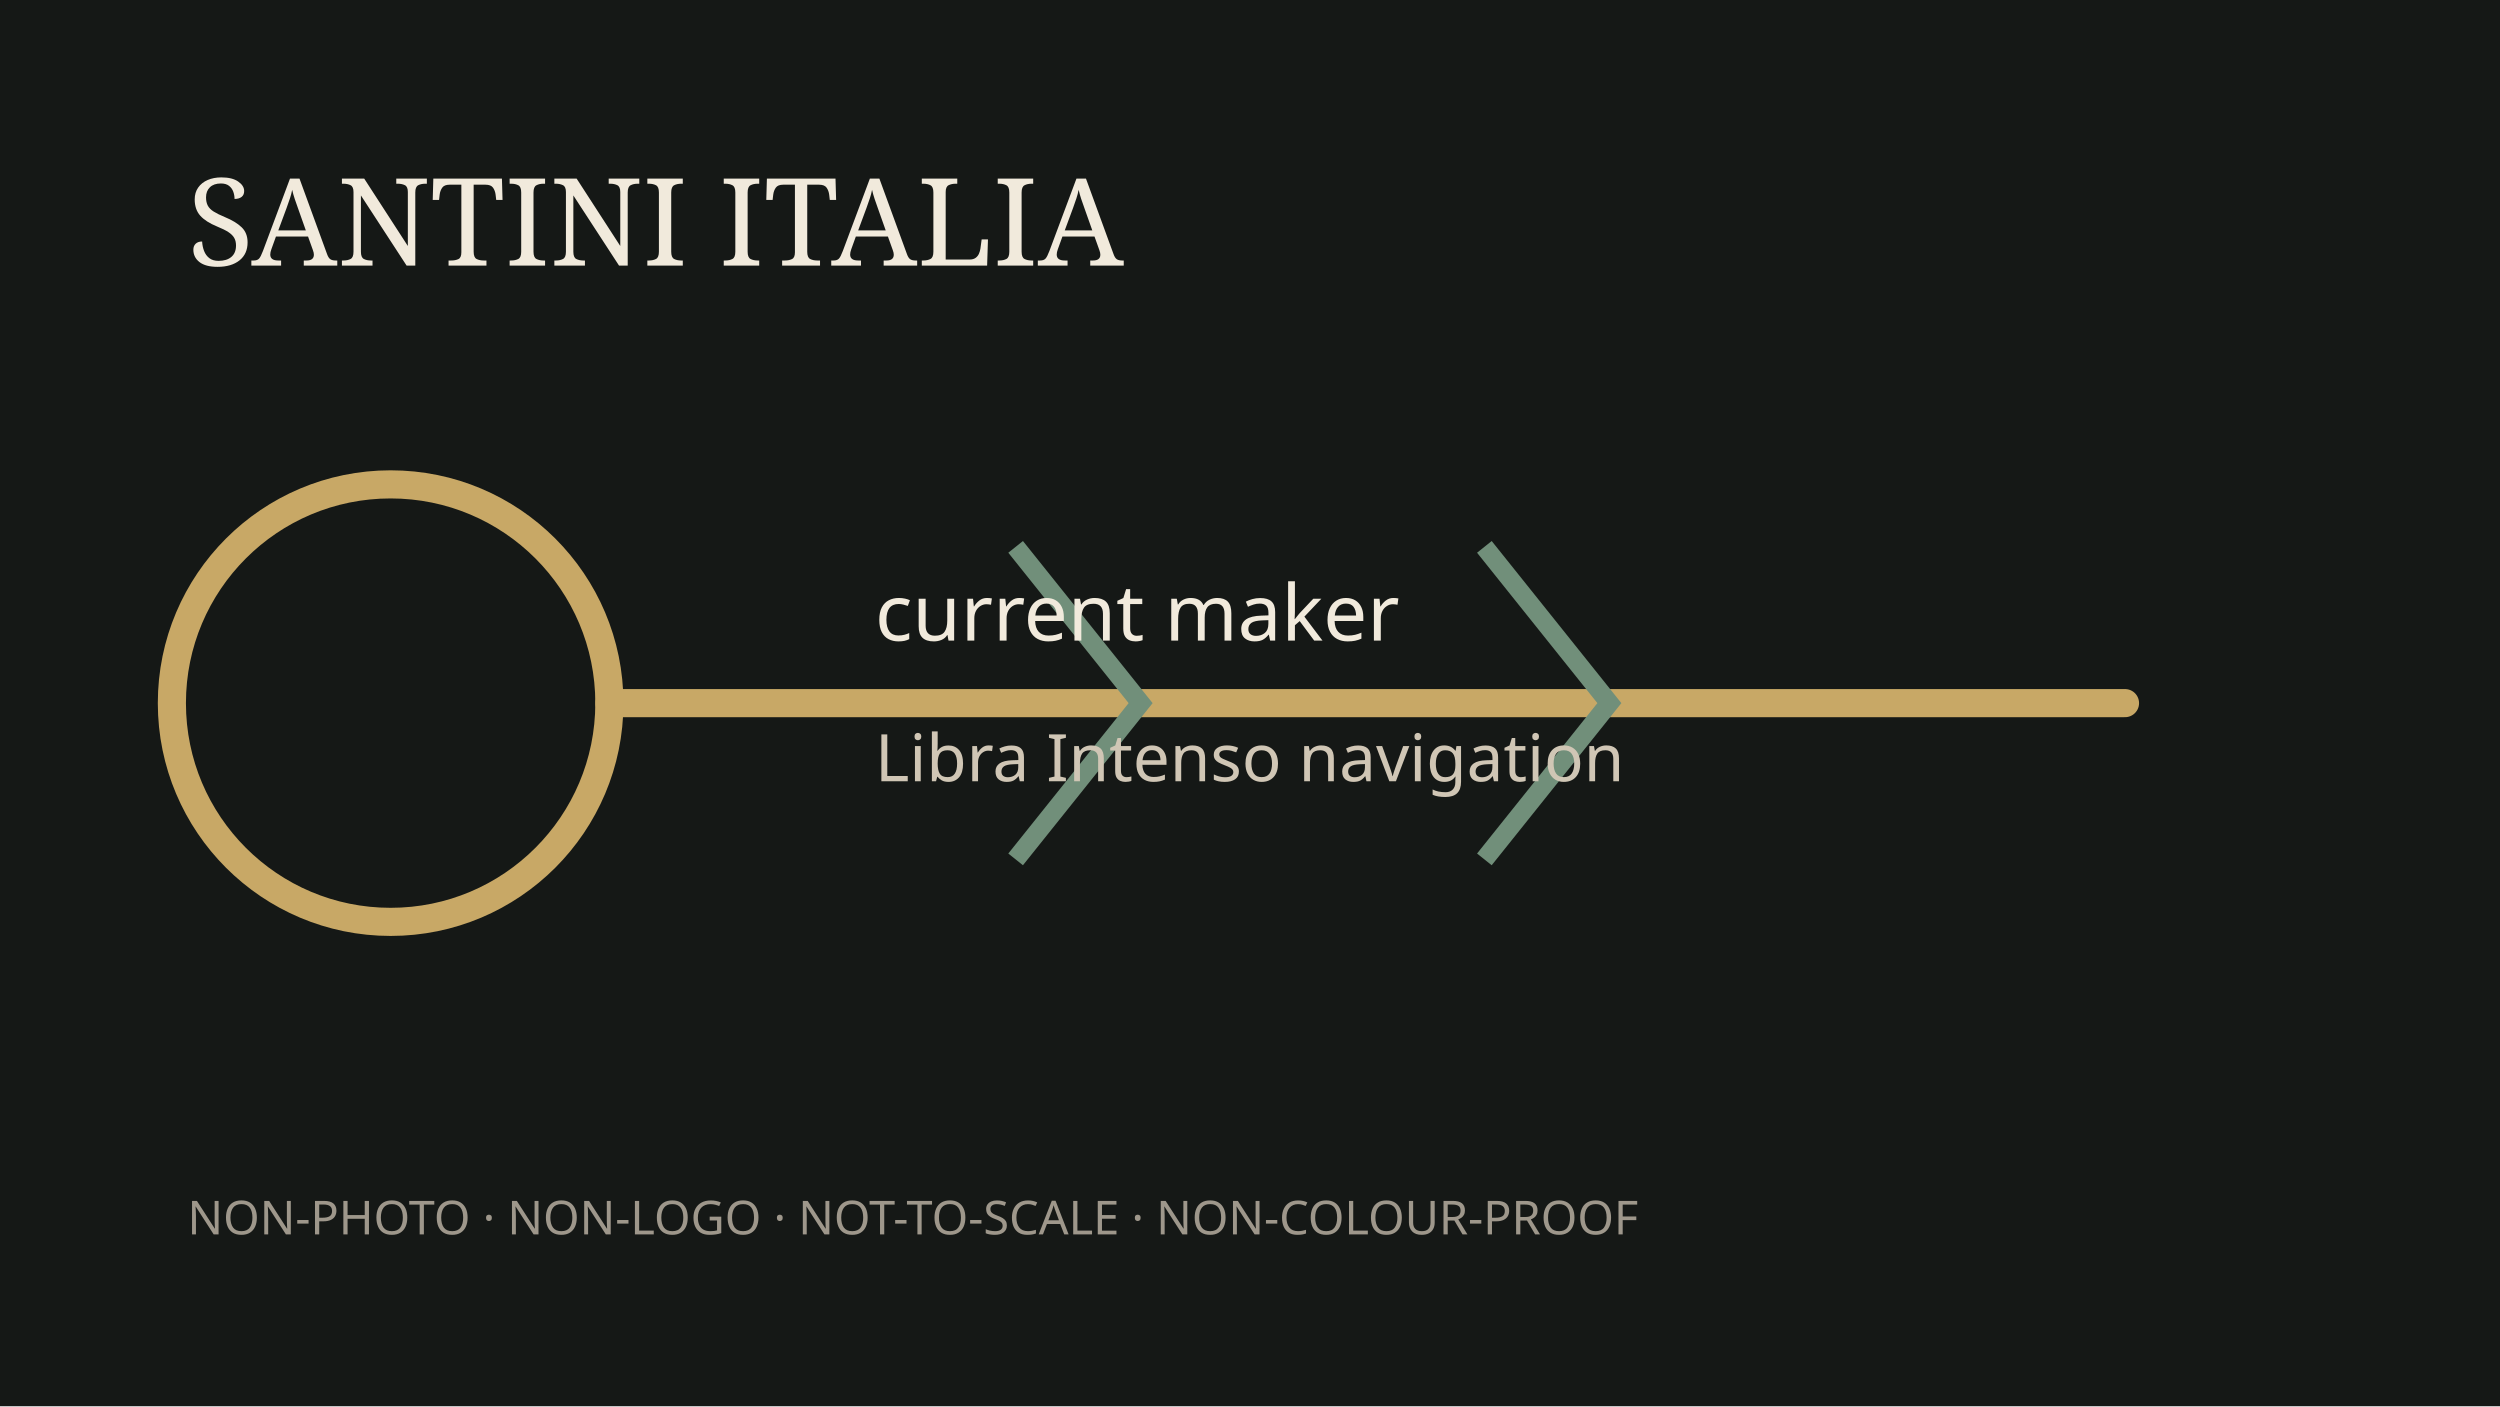
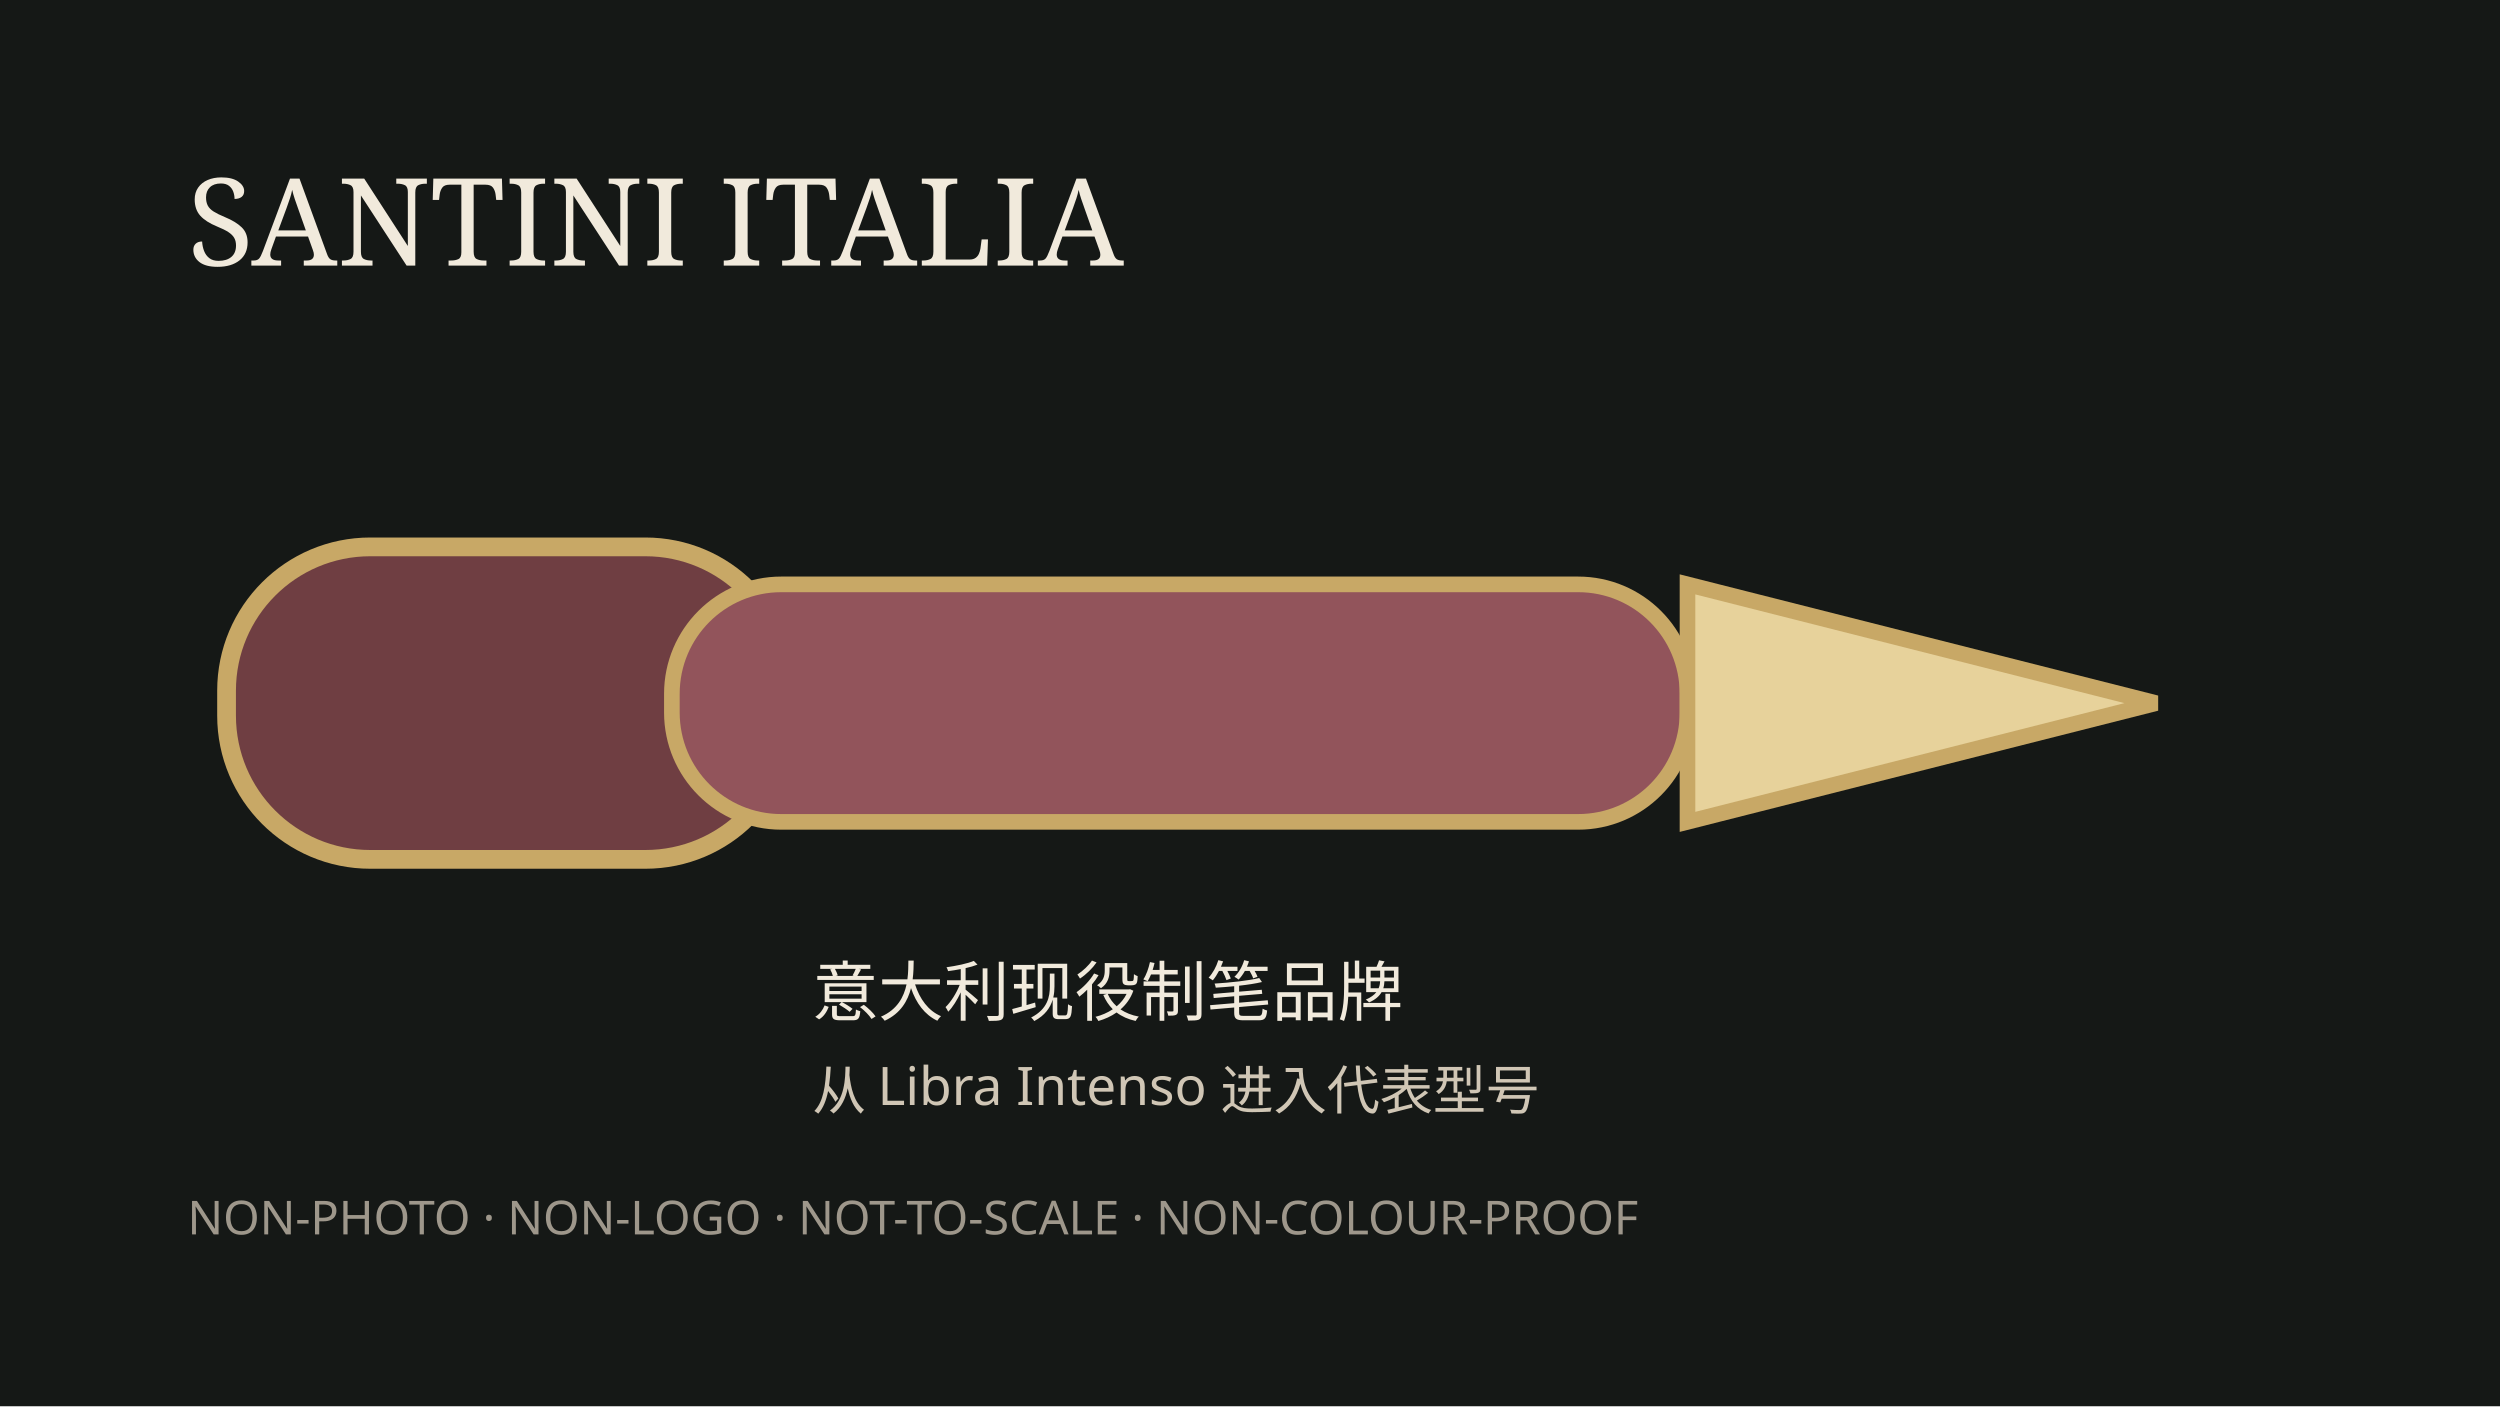
<svg xmlns="http://www.w3.org/2000/svg" width="1600" height="900" viewBox="0 0 1600 900" role="img" aria-labelledby="title desc">
  <rect width="1600" height="900" fill="#151816" />
-   <circle cx="250" cy="450" r="140" fill="none" stroke="#c8a866" stroke-width="18" />
-   <path d="M390 450 H1360" stroke="#c8a866" stroke-width="18" stroke-linecap="round" />
-   <path d="M650 350 L730 450 L650 550 M950 350 L1030 450 L950 550" fill="none" stroke="#718f7a" stroke-width="12" />
+   <rect x="145" y="350" width="360" height="200" rx="92" fill="#6f3e42" stroke="#c8a866" stroke-width="12" />
+   <rect x="430" y="374" width="650" height="152" rx="70" fill="#92545b" stroke="#c8a866" stroke-width="10" />
+   <path d="M1080 374l300 76-300 76z" fill="#e7d29b" stroke="#c8a866" stroke-width="10" />
  <text x="120" y="170" fill="#f1eadc" font-family="serif" font-size="78">SANTINI ITALIA</text>
-   <text x="560" y="410" fill="#f1eadc" font-family="sans-serif" font-size="50">current maker</text>
-   <text x="560" y="500" fill="#d0c6b5" font-family="sans-serif" font-size="42">Libra Intenso navigation</text>
+   <text x="520" y="650" fill="#f1eadc" font-family="sans-serif" font-size="42">意大利现役制笔品牌</text>
+   <text x="520" y="710" fill="#d0c6b5" font-family="sans-serif" font-size="34">从 Libra Intenso 进入代表型号</text>
  <text x="120" y="790" fill="#9e978b" font-family="sans-serif" font-size="30">NON-PHOTO · NON-LOGO · NOT-TO-SCALE · NON-COLOUR-PROOF</text>
</svg>
